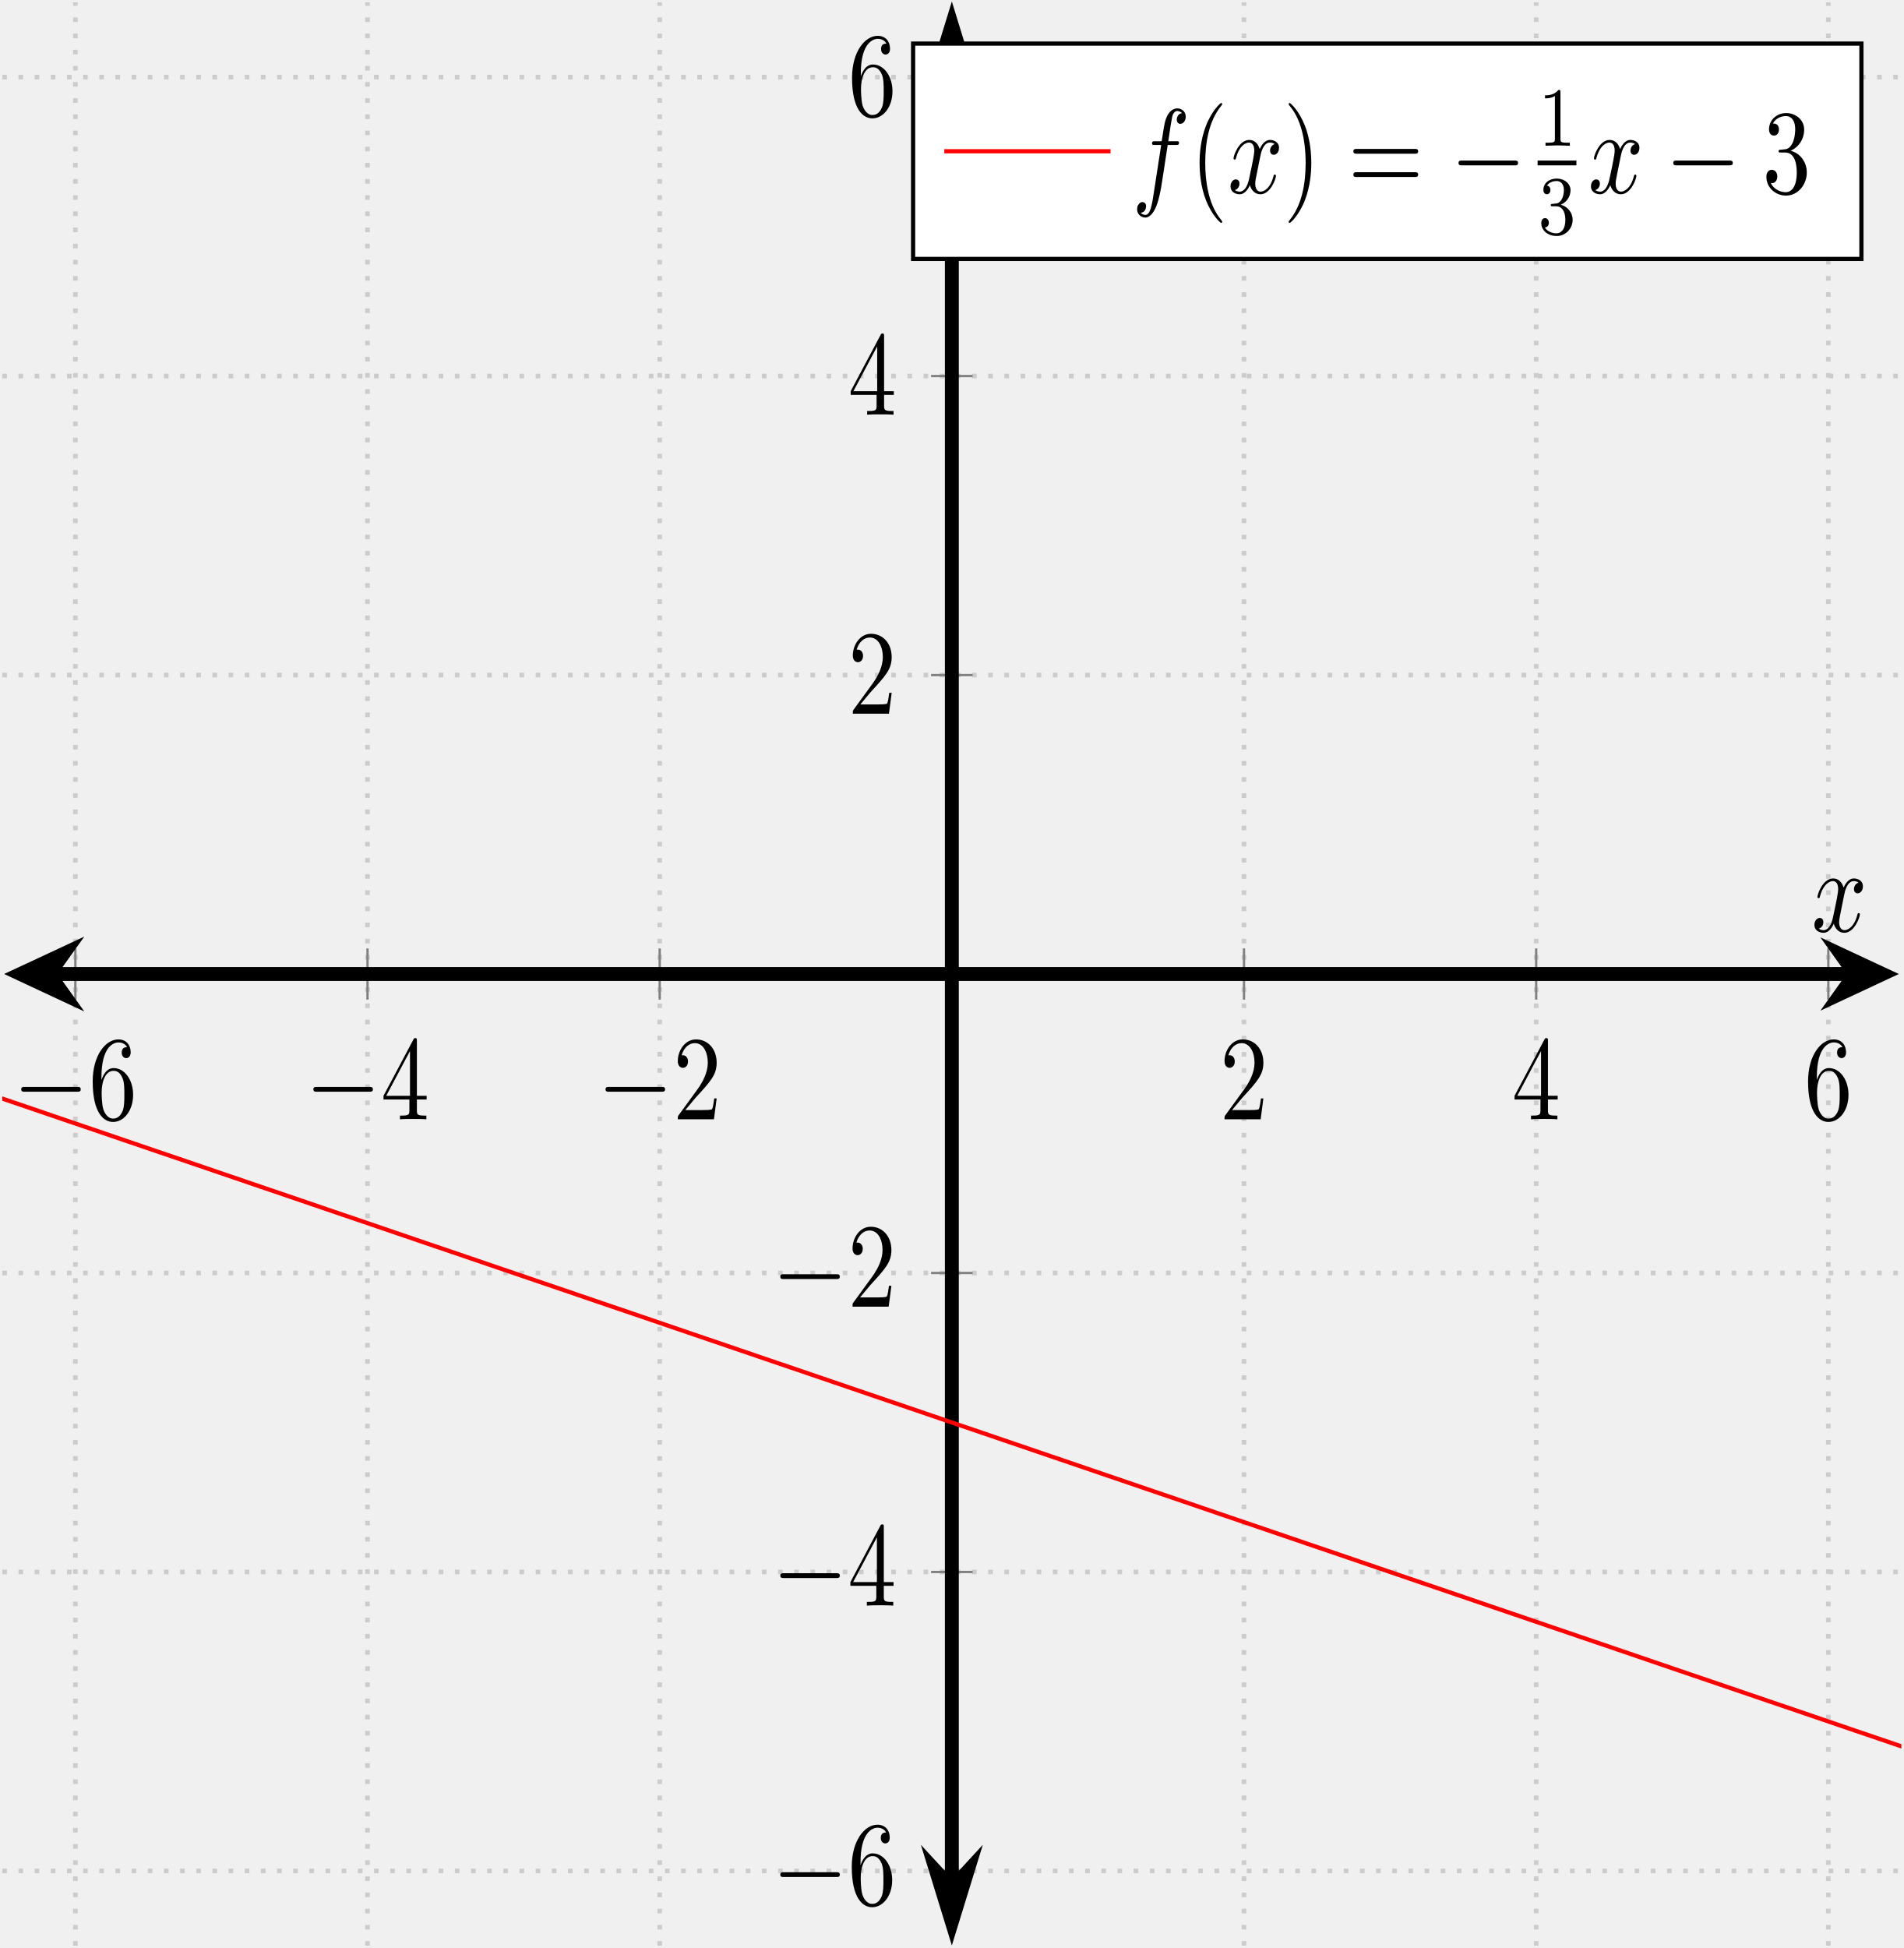
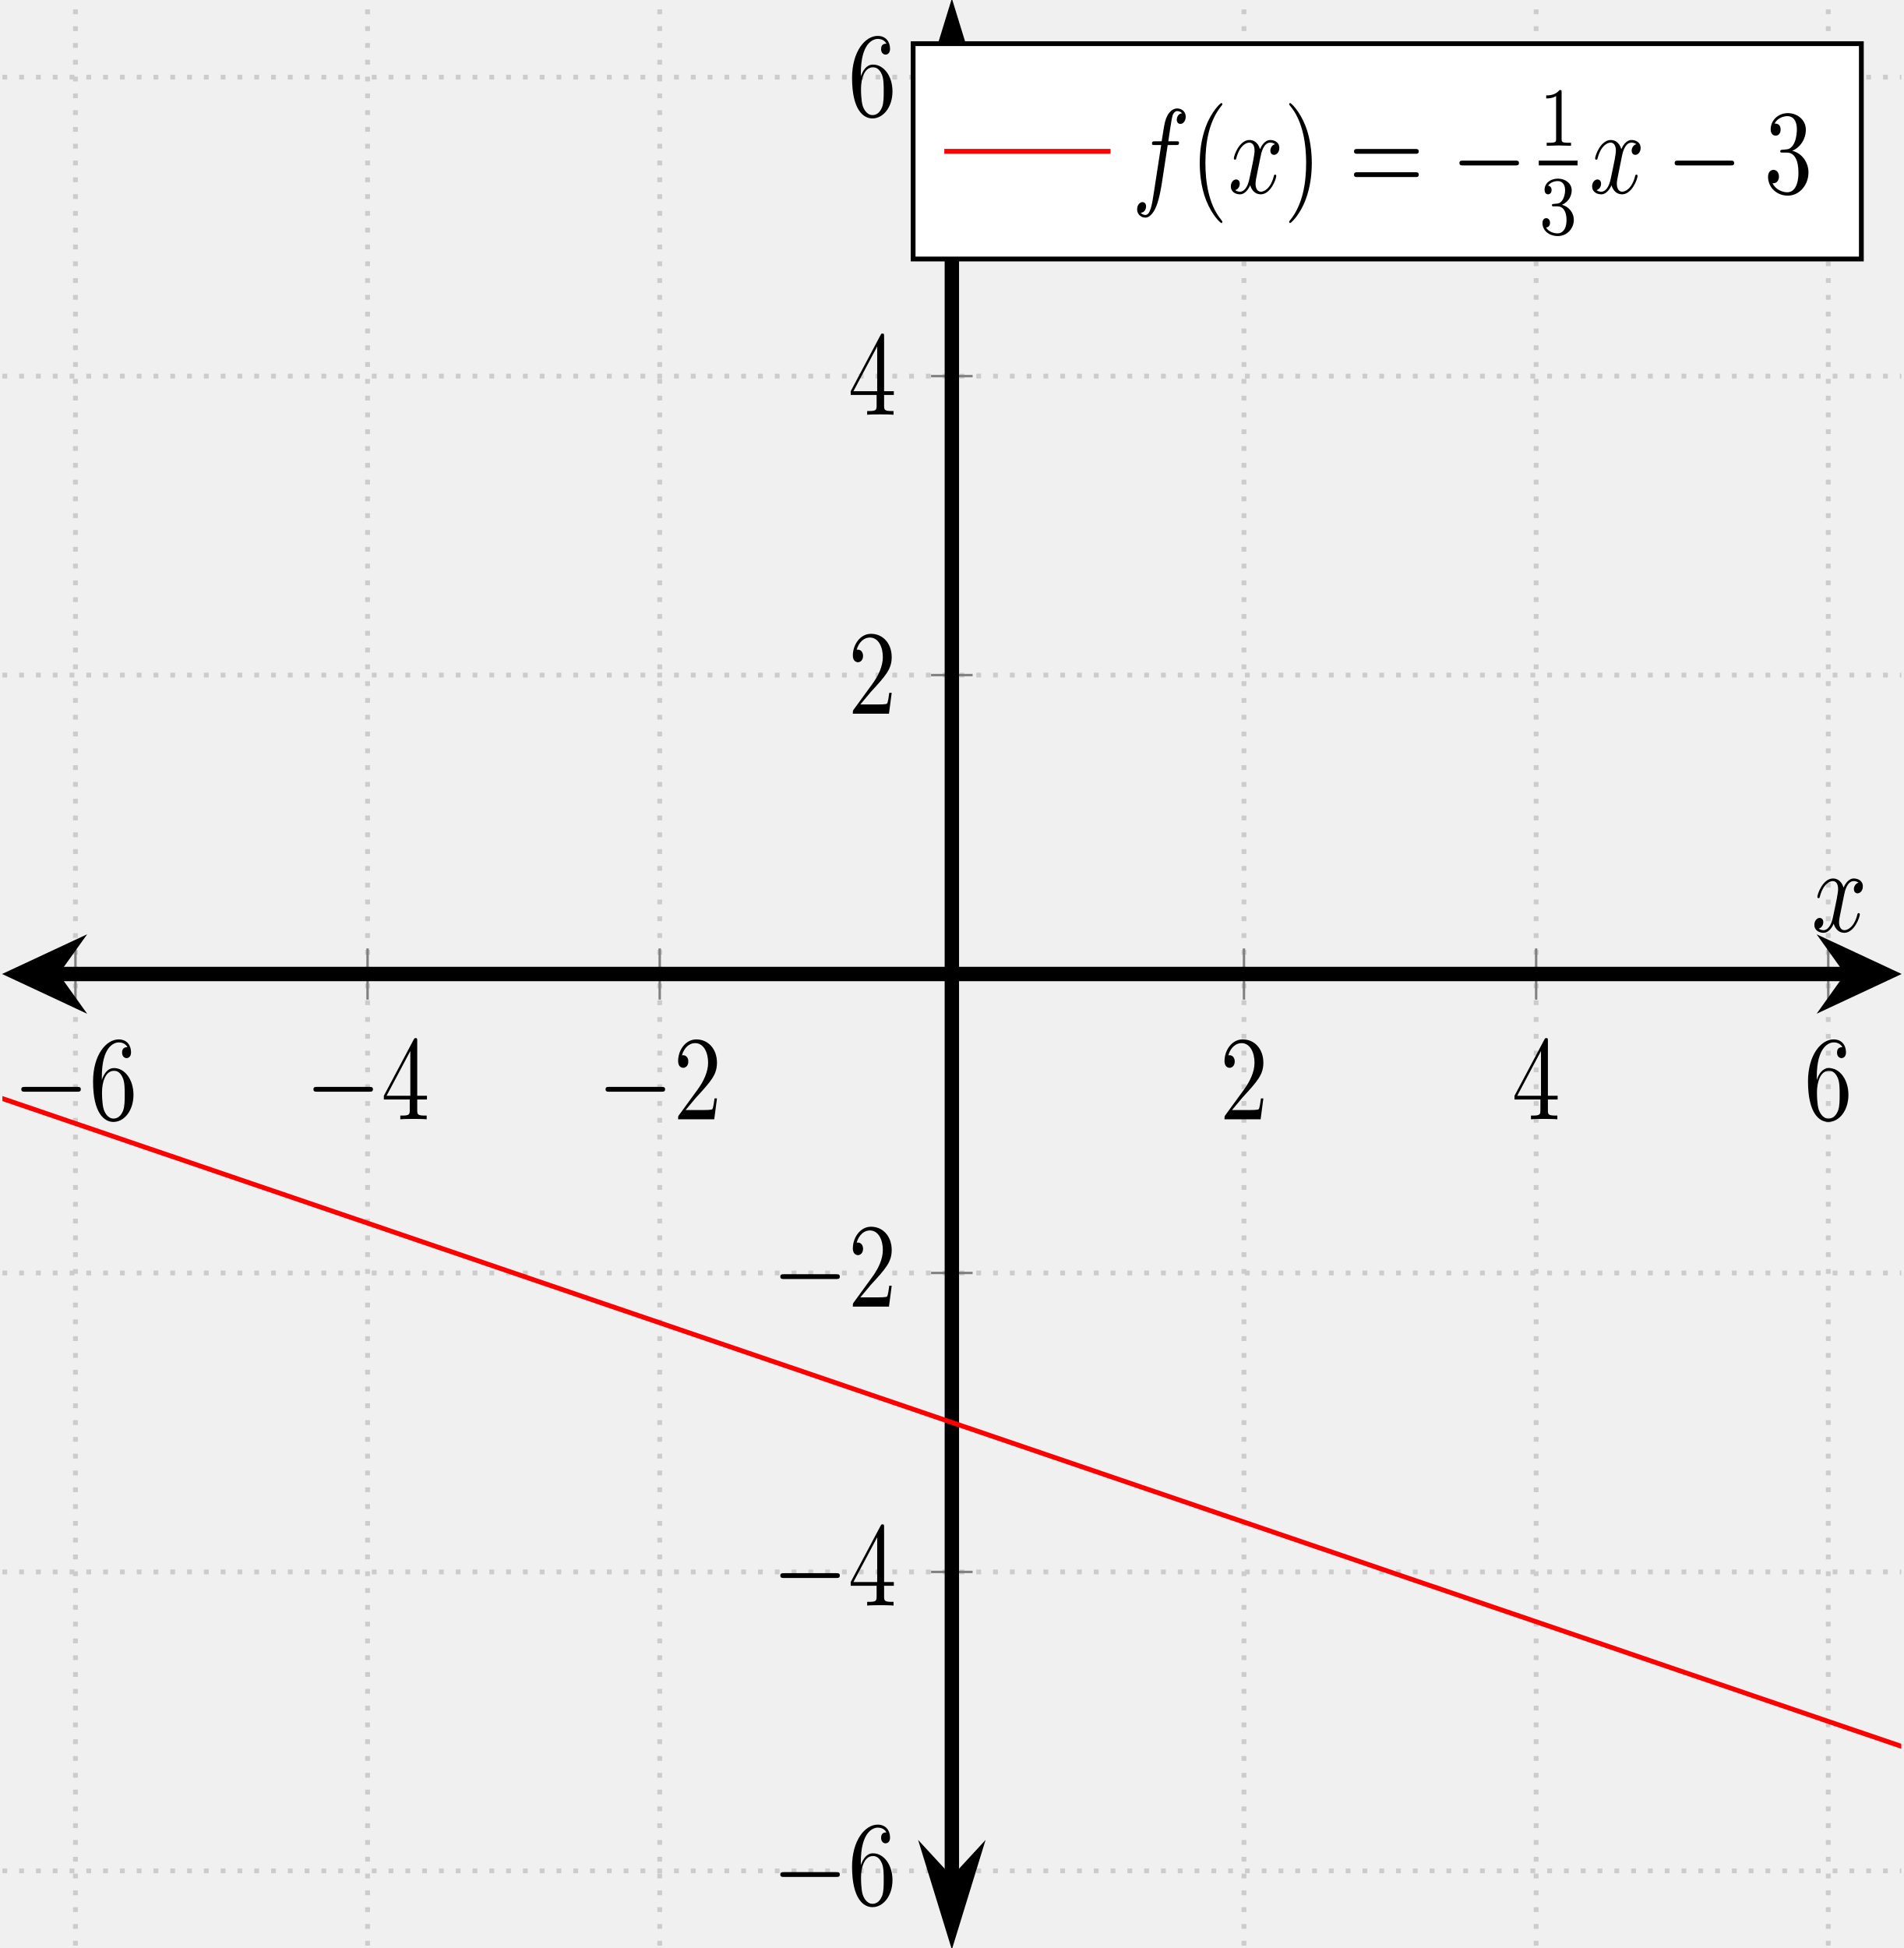
- <svg xmlns="http://www.w3.org/2000/svg" xmlns:xlink="http://www.w3.org/1999/xlink" height="225.466pt" version="1.1" viewBox="-69.764 -71.44 220.381 225.466" width="220.381pt">
+ <svg xmlns="http://www.w3.org/2000/svg" xmlns:xlink="http://www.w3.org/1999/xlink" version="1.1" width="220.399pt" height="225.485pt" viewBox="-69.774 -71.449 220.399 225.485">
  <defs>
    <clipPath id="clip1">
      <path d="M-69.496 153.758H150.348V-71.171H-69.496Z" />
    </clipPath>
-     <path d="M6.565 -2.291C6.735 -2.291 6.914 -2.291 6.914 -2.491S6.735 -2.69 6.565 -2.69H1.176C1.006 -2.69 0.827 -2.69 0.827 -2.491S1.006 -2.291 1.176 -2.291H6.565Z" id="g0-0" />
-     <path d="M2.336 -4.435C2.336 -4.624 2.322 -4.631 2.127 -4.631C1.681 -4.191 1.046 -4.184 0.76 -4.184V-3.933C0.928 -3.933 1.388 -3.933 1.771 -4.129V-0.572C1.771 -0.342 1.771 -0.251 1.074 -0.251H0.809V0C0.934 -0.007 1.792 -0.028 2.05 -0.028C2.267 -0.028 3.145 -0.007 3.299 0V-0.251H3.034C2.336 -0.251 2.336 -0.342 2.336 -0.572V-4.435Z" id="g3-49" />
-     <path d="M1.904 -2.329C2.448 -2.329 2.838 -1.953 2.838 -1.206C2.838 -0.342 2.336 -0.084 1.932 -0.084C1.653 -0.084 1.039 -0.16 0.746 -0.572C1.074 -0.586 1.151 -0.816 1.151 -0.962C1.151 -1.186 0.983 -1.346 0.767 -1.346C0.572 -1.346 0.377 -1.227 0.377 -0.941C0.377 -0.286 1.102 0.139 1.946 0.139C2.915 0.139 3.585 -0.509 3.585 -1.206C3.585 -1.75 3.138 -2.294 2.371 -2.455C3.103 -2.72 3.368 -3.243 3.368 -3.668C3.368 -4.219 2.734 -4.631 1.96 -4.631S0.593 -4.254 0.593 -3.696C0.593 -3.459 0.746 -3.327 0.955 -3.327C1.172 -3.327 1.311 -3.487 1.311 -3.682C1.311 -3.884 1.172 -4.031 0.955 -4.045C1.2 -4.352 1.681 -4.428 1.939 -4.428C2.253 -4.428 2.692 -4.275 2.692 -3.668C2.692 -3.375 2.594 -3.055 2.413 -2.838C2.183 -2.573 1.988 -2.559 1.639 -2.538C1.465 -2.525 1.451 -2.525 1.416 -2.518C1.402 -2.518 1.346 -2.504 1.346 -2.427C1.346 -2.329 1.409 -2.329 1.527 -2.329H1.904Z" id="g3-51" />
-     <path d="M3.656 -3.985H4.513C4.712 -3.985 4.812 -3.985 4.812 -4.184C4.812 -4.294 4.712 -4.294 4.543 -4.294H3.716L3.925 -5.43C3.965 -5.639 4.105 -6.346 4.164 -6.466C4.254 -6.655 4.423 -6.804 4.633 -6.804C4.672 -6.804 4.932 -6.804 5.121 -6.625C4.682 -6.585 4.583 -6.237 4.583 -6.087C4.583 -5.858 4.762 -5.738 4.951 -5.738C5.21 -5.738 5.499 -5.958 5.499 -6.336C5.499 -6.795 5.041 -7.024 4.633 -7.024C4.294 -7.024 3.666 -6.844 3.367 -5.858C3.308 -5.649 3.278 -5.549 3.039 -4.294H2.351C2.162 -4.294 2.052 -4.294 2.052 -4.105C2.052 -3.985 2.142 -3.985 2.331 -3.985H2.989L2.242 -0.05C2.062 0.917 1.893 1.823 1.375 1.823C1.335 1.823 1.086 1.823 0.897 1.644C1.355 1.614 1.445 1.255 1.445 1.106C1.445 0.877 1.265 0.757 1.076 0.757C0.817 0.757 0.528 0.976 0.528 1.355C0.528 1.803 0.966 2.042 1.375 2.042C1.923 2.042 2.321 1.455 2.501 1.076C2.819 0.448 3.049 -0.757 3.059 -0.827L3.656 -3.985Z" id="g1-102" />
-     <path d="M3.328 -3.009C3.387 -3.268 3.616 -4.184 4.314 -4.184C4.364 -4.184 4.603 -4.184 4.812 -4.055C4.533 -4.005 4.334 -3.756 4.334 -3.517C4.334 -3.357 4.443 -3.168 4.712 -3.168C4.932 -3.168 5.25 -3.347 5.25 -3.746C5.25 -4.264 4.663 -4.403 4.324 -4.403C3.746 -4.403 3.397 -3.875 3.278 -3.646C3.029 -4.304 2.491 -4.403 2.202 -4.403C1.166 -4.403 0.598 -3.118 0.598 -2.869C0.598 -2.77 0.697 -2.77 0.717 -2.77C0.797 -2.77 0.827 -2.79 0.847 -2.879C1.186 -3.935 1.843 -4.184 2.182 -4.184C2.371 -4.184 2.72 -4.095 2.72 -3.517C2.72 -3.208 2.55 -2.54 2.182 -1.146C2.022 -0.528 1.674 -0.11 1.235 -0.11C1.176 -0.11 0.946 -0.11 0.737 -0.239C0.986 -0.289 1.205 -0.498 1.205 -0.777C1.205 -1.046 0.986 -1.126 0.837 -1.126C0.538 -1.126 0.289 -0.867 0.289 -0.548C0.289 -0.09 0.787 0.11 1.225 0.11C1.883 0.11 2.242 -0.588 2.271 -0.648C2.391 -0.279 2.75 0.11 3.347 0.11C4.374 0.11 4.941 -1.176 4.941 -1.425C4.941 -1.524 4.852 -1.524 4.822 -1.524C4.732 -1.524 4.712 -1.484 4.692 -1.415C4.364 -0.349 3.686 -0.11 3.367 -0.11C2.979 -0.11 2.819 -0.428 2.819 -0.767C2.819 -0.986 2.879 -1.205 2.989 -1.644L3.328 -3.009Z" id="g1-120" />
-     <path d="M3.298 2.391C3.298 2.361 3.298 2.341 3.128 2.172C1.883 0.917 1.564 -0.966 1.564 -2.491C1.564 -4.224 1.943 -5.958 3.168 -7.203C3.298 -7.323 3.298 -7.342 3.298 -7.372C3.298 -7.442 3.258 -7.472 3.198 -7.472C3.098 -7.472 2.202 -6.795 1.614 -5.529C1.106 -4.433 0.986 -3.328 0.986 -2.491C0.986 -1.714 1.096 -0.508 1.644 0.618C2.242 1.843 3.098 2.491 3.198 2.491C3.258 2.491 3.298 2.461 3.298 2.391Z" id="g2-40" />
-     <path d="M2.879 -2.491C2.879 -3.268 2.77 -4.473 2.222 -5.599C1.624 -6.824 0.767 -7.472 0.667 -7.472C0.608 -7.472 0.568 -7.432 0.568 -7.372C0.568 -7.342 0.568 -7.323 0.757 -7.143C1.734 -6.157 2.301 -4.573 2.301 -2.491C2.301 -0.787 1.933 0.966 0.697 2.222C0.568 2.341 0.568 2.361 0.568 2.391C0.568 2.451 0.608 2.491 0.667 2.491C0.767 2.491 1.664 1.813 2.252 0.548C2.76 -0.548 2.879 -1.654 2.879 -2.491Z" id="g2-41" />
-     <path d="M1.265 -0.767L2.321 -1.793C3.875 -3.168 4.473 -3.706 4.473 -4.702C4.473 -5.838 3.577 -6.635 2.361 -6.635C1.235 -6.635 0.498 -5.719 0.498 -4.832C0.498 -4.274 0.996 -4.274 1.026 -4.274C1.196 -4.274 1.544 -4.394 1.544 -4.802C1.544 -5.061 1.365 -5.32 1.016 -5.32C0.936 -5.32 0.917 -5.32 0.887 -5.31C1.116 -5.958 1.654 -6.326 2.232 -6.326C3.138 -6.326 3.567 -5.519 3.567 -4.702C3.567 -3.905 3.068 -3.118 2.521 -2.501L0.608 -0.369C0.498 -0.259 0.498 -0.239 0.498 0H4.194L4.473 -1.734H4.224C4.174 -1.435 4.105 -0.996 4.005 -0.847C3.935 -0.767 3.278 -0.767 3.059 -0.767H1.265Z" id="g2-50" />
-     <path d="M2.889 -3.507C3.706 -3.776 4.284 -4.473 4.284 -5.26C4.284 -6.077 3.407 -6.635 2.451 -6.635C1.445 -6.635 0.687 -6.037 0.687 -5.28C0.687 -4.951 0.907 -4.762 1.196 -4.762C1.504 -4.762 1.704 -4.981 1.704 -5.27C1.704 -5.768 1.235 -5.768 1.086 -5.768C1.395 -6.257 2.052 -6.386 2.411 -6.386C2.819 -6.386 3.367 -6.167 3.367 -5.27C3.367 -5.151 3.347 -4.573 3.088 -4.135C2.79 -3.656 2.451 -3.626 2.202 -3.616C2.122 -3.606 1.883 -3.587 1.813 -3.587C1.734 -3.577 1.664 -3.567 1.664 -3.467C1.664 -3.357 1.734 -3.357 1.903 -3.357H2.341C3.158 -3.357 3.527 -2.68 3.527 -1.704C3.527 -0.349 2.839 -0.06 2.401 -0.06C1.973 -0.06 1.225 -0.229 0.877 -0.817C1.225 -0.767 1.534 -0.986 1.534 -1.365C1.534 -1.724 1.265 -1.923 0.976 -1.923C0.737 -1.923 0.418 -1.783 0.418 -1.345C0.418 -0.438 1.345 0.219 2.431 0.219C3.646 0.219 4.553 -0.687 4.553 -1.704C4.553 -2.521 3.925 -3.298 2.889 -3.507Z" id="g2-51" />
-     <path d="M2.929 -1.644V-0.777C2.929 -0.418 2.909 -0.309 2.172 -0.309H1.963V0C2.371 -0.03 2.889 -0.03 3.308 -0.03S4.254 -0.03 4.663 0V-0.309H4.453C3.716 -0.309 3.696 -0.418 3.696 -0.777V-1.644H4.692V-1.953H3.696V-6.486C3.696 -6.685 3.696 -6.745 3.537 -6.745C3.447 -6.745 3.417 -6.745 3.337 -6.625L0.279 -1.953V-1.644H2.929ZM2.989 -1.953H0.558L2.989 -5.669V-1.953Z" id="g2-52" />
-     <path d="M1.315 -3.268V-3.507C1.315 -6.027 2.55 -6.386 3.059 -6.386C3.298 -6.386 3.716 -6.326 3.935 -5.988C3.786 -5.988 3.387 -5.988 3.387 -5.539C3.387 -5.23 3.626 -5.081 3.846 -5.081C4.005 -5.081 4.304 -5.171 4.304 -5.559C4.304 -6.157 3.865 -6.635 3.039 -6.635C1.763 -6.635 0.418 -5.35 0.418 -3.148C0.418 -0.488 1.574 0.219 2.501 0.219C3.606 0.219 4.553 -0.717 4.553 -2.032C4.553 -3.298 3.666 -4.254 2.56 -4.254C1.883 -4.254 1.514 -3.746 1.315 -3.268ZM2.501 -0.06C1.873 -0.06 1.574 -0.658 1.514 -0.807C1.335 -1.275 1.335 -2.072 1.335 -2.252C1.335 -3.029 1.654 -4.025 2.55 -4.025C2.71 -4.025 3.168 -4.025 3.477 -3.407C3.656 -3.039 3.656 -2.531 3.656 -2.042C3.656 -1.564 3.656 -1.066 3.487 -0.707C3.188 -0.11 2.73 -0.06 2.501 -0.06Z" id="g2-54" />
-     <path d="M6.844 -3.258C6.994 -3.258 7.183 -3.258 7.183 -3.457S6.994 -3.656 6.854 -3.656H0.887C0.747 -3.656 0.558 -3.656 0.558 -3.457S0.747 -3.258 0.897 -3.258H6.844ZM6.854 -1.325C6.994 -1.325 7.183 -1.325 7.183 -1.524S6.994 -1.724 6.844 -1.724H0.897C0.747 -1.724 0.558 -1.724 0.558 -1.524S0.747 -1.325 0.887 -1.325H6.854Z" id="g2-61" />
+     <path id="g1-102" d="M3.656-3.985H4.513C4.712-3.985 4.812-3.985 4.812-4.184C4.812-4.294 4.712-4.294 4.543-4.294H3.716L3.925-5.43C3.965-5.639 4.105-6.346 4.164-6.466C4.254-6.655 4.423-6.804 4.633-6.804C4.672-6.804 4.932-6.804 5.121-6.625C4.682-6.585 4.583-6.237 4.583-6.087C4.583-5.858 4.762-5.738 4.951-5.738C5.21-5.738 5.499-5.958 5.499-6.336C5.499-6.795 5.041-7.024 4.633-7.024C4.294-7.024 3.666-6.844 3.367-5.858C3.308-5.649 3.278-5.549 3.039-4.294H2.351C2.162-4.294 2.052-4.294 2.052-4.105C2.052-3.985 2.142-3.985 2.331-3.985H2.989L2.242-.05C2.062 .917 1.893 1.823 1.375 1.823C1.335 1.823 1.086 1.823 .897 1.644C1.355 1.614 1.445 1.255 1.445 1.106C1.445 .877 1.265 .757 1.076 .757C.817 .757 .528 .976 .528 1.355C.528 1.803 .966 2.042 1.375 2.042C1.923 2.042 2.321 1.455 2.501 1.076C2.819 .448 3.049-.757 3.059-.827L3.656-3.985Z" />
+     <path id="g1-120" d="M3.328-3.009C3.387-3.268 3.616-4.184 4.314-4.184C4.364-4.184 4.603-4.184 4.812-4.055C4.533-4.005 4.334-3.756 4.334-3.517C4.334-3.357 4.443-3.168 4.712-3.168C4.932-3.168 5.25-3.347 5.25-3.746C5.25-4.264 4.663-4.403 4.324-4.403C3.746-4.403 3.397-3.875 3.278-3.646C3.029-4.304 2.491-4.403 2.202-4.403C1.166-4.403 .598-3.118 .598-2.869C.598-2.77 .697-2.77 .717-2.77C.797-2.77 .827-2.79 .847-2.879C1.186-3.935 1.843-4.184 2.182-4.184C2.371-4.184 2.72-4.095 2.72-3.517C2.72-3.208 2.55-2.54 2.182-1.146C2.022-.528 1.674-.11 1.235-.11C1.176-.11 .946-.11 .737-.239C.986-.289 1.205-.498 1.205-.777C1.205-1.046 .986-1.126 .837-1.126C.538-1.126 .289-.867 .289-.548C.289-.09 .787 .11 1.225 .11C1.883 .11 2.242-.588 2.271-.648C2.391-.279 2.75 .11 3.347 .11C4.374 .11 4.941-1.176 4.941-1.425C4.941-1.524 4.852-1.524 4.822-1.524C4.732-1.524 4.712-1.484 4.692-1.415C4.364-.349 3.686-.11 3.367-.11C2.979-.11 2.819-.428 2.819-.767C2.819-.986 2.879-1.205 2.989-1.644L3.328-3.009Z" />
+     <path id="g3-49" d="M2.336-4.435C2.336-4.624 2.322-4.631 2.127-4.631C1.681-4.191 1.046-4.184 .76-4.184V-3.933C.928-3.933 1.388-3.933 1.771-4.129V-.572C1.771-.342 1.771-.251 1.074-.251H.809V0C.934-.007 1.792-.028 2.05-.028C2.267-.028 3.145-.007 3.299 0V-.251H3.034C2.336-.251 2.336-.342 2.336-.572V-4.435Z" />
+     <path id="g3-51" d="M1.904-2.329C2.448-2.329 2.838-1.953 2.838-1.206C2.838-.342 2.336-.084 1.932-.084C1.653-.084 1.039-.16 .746-.572C1.074-.586 1.151-.816 1.151-.962C1.151-1.186 .983-1.346 .767-1.346C.572-1.346 .377-1.227 .377-.941C.377-.286 1.102 .139 1.946 .139C2.915 .139 3.585-.509 3.585-1.206C3.585-1.75 3.138-2.294 2.371-2.455C3.103-2.72 3.368-3.243 3.368-3.668C3.368-4.219 2.734-4.631 1.96-4.631S.593-4.254 .593-3.696C.593-3.459 .746-3.327 .955-3.327C1.172-3.327 1.311-3.487 1.311-3.682C1.311-3.884 1.172-4.031 .955-4.045C1.2-4.352 1.681-4.428 1.939-4.428C2.253-4.428 2.692-4.275 2.692-3.668C2.692-3.375 2.594-3.055 2.413-2.838C2.183-2.573 1.988-2.559 1.639-2.538C1.465-2.525 1.451-2.525 1.416-2.518C1.402-2.518 1.346-2.504 1.346-2.427C1.346-2.329 1.409-2.329 1.527-2.329H1.904Z" />
+     <path id="g2-40" d="M3.298 2.391C3.298 2.361 3.298 2.341 3.128 2.172C1.883 .917 1.564-.966 1.564-2.491C1.564-4.224 1.943-5.958 3.168-7.203C3.298-7.323 3.298-7.342 3.298-7.372C3.298-7.442 3.258-7.472 3.198-7.472C3.098-7.472 2.202-6.795 1.614-5.529C1.106-4.433 .986-3.328 .986-2.491C.986-1.714 1.096-.508 1.644 .618C2.242 1.843 3.098 2.491 3.198 2.491C3.258 2.491 3.298 2.461 3.298 2.391Z" />
+     <path id="g2-41" d="M2.879-2.491C2.879-3.268 2.77-4.473 2.222-5.599C1.624-6.824 .767-7.472 .667-7.472C.608-7.472 .568-7.432 .568-7.372C.568-7.342 .568-7.323 .757-7.143C1.733-6.157 2.301-4.573 2.301-2.491C2.301-.787 1.933 .966 .697 2.222C.568 2.341 .568 2.361 .568 2.391C.568 2.451 .608 2.491 .667 2.491C.767 2.491 1.664 1.813 2.252 .548C2.76-.548 2.879-1.654 2.879-2.491Z" />
+     <path id="g2-50" d="M1.265-.767L2.321-1.793C3.875-3.168 4.473-3.706 4.473-4.702C4.473-5.838 3.577-6.635 2.361-6.635C1.235-6.635 .498-5.719 .498-4.832C.498-4.274 .996-4.274 1.026-4.274C1.196-4.274 1.544-4.394 1.544-4.802C1.544-5.061 1.365-5.32 1.016-5.32C.936-5.32 .917-5.32 .887-5.31C1.116-5.958 1.654-6.326 2.232-6.326C3.138-6.326 3.567-5.519 3.567-4.702C3.567-3.905 3.068-3.118 2.521-2.501L.608-.369C.498-.259 .498-.239 .498 0H4.194L4.473-1.733H4.224C4.174-1.435 4.105-.996 4.005-.847C3.935-.767 3.278-.767 3.059-.767H1.265Z" />
+     <path id="g2-51" d="M2.889-3.507C3.706-3.776 4.284-4.473 4.284-5.26C4.284-6.077 3.407-6.635 2.451-6.635C1.445-6.635 .687-6.037 .687-5.28C.687-4.951 .907-4.762 1.196-4.762C1.504-4.762 1.704-4.981 1.704-5.27C1.704-5.768 1.235-5.768 1.086-5.768C1.395-6.257 2.052-6.386 2.411-6.386C2.819-6.386 3.367-6.167 3.367-5.27C3.367-5.151 3.347-4.573 3.088-4.134C2.79-3.656 2.451-3.626 2.202-3.616C2.122-3.606 1.883-3.587 1.813-3.587C1.733-3.577 1.664-3.567 1.664-3.467C1.664-3.357 1.733-3.357 1.903-3.357H2.341C3.158-3.357 3.527-2.68 3.527-1.704C3.527-.349 2.839-.06 2.401-.06C1.973-.06 1.225-.229 .877-.817C1.225-.767 1.534-.986 1.534-1.365C1.534-1.724 1.265-1.923 .976-1.923C.737-1.923 .418-1.783 .418-1.345C.418-.438 1.345 .219 2.431 .219C3.646 .219 4.553-.687 4.553-1.704C4.553-2.521 3.925-3.298 2.889-3.507Z" />
+     <path id="g2-52" d="M2.929-1.644V-.777C2.929-.418 2.909-.309 2.172-.309H1.963V0C2.371-.03 2.889-.03 3.308-.03S4.254-.03 4.663 0V-.309H4.453C3.716-.309 3.696-.418 3.696-.777V-1.644H4.692V-1.953H3.696V-6.486C3.696-6.685 3.696-6.745 3.537-6.745C3.447-6.745 3.417-6.745 3.337-6.625L.279-1.953V-1.644H2.929ZM2.989-1.953H.558L2.989-5.669V-1.953Z" />
+     <path id="g2-54" d="M1.315-3.268V-3.507C1.315-6.027 2.55-6.386 3.059-6.386C3.298-6.386 3.716-6.326 3.935-5.988C3.786-5.988 3.387-5.988 3.387-5.539C3.387-5.23 3.626-5.081 3.846-5.081C4.005-5.081 4.304-5.171 4.304-5.559C4.304-6.157 3.866-6.635 3.039-6.635C1.763-6.635 .418-5.35 .418-3.148C.418-.488 1.574 .219 2.501 .219C3.606 .219 4.553-.717 4.553-2.032C4.553-3.298 3.666-4.254 2.56-4.254C1.883-4.254 1.514-3.746 1.315-3.268ZM2.501-.06C1.873-.06 1.574-.658 1.514-.807C1.335-1.275 1.335-2.072 1.335-2.252C1.335-3.029 1.654-4.025 2.55-4.025C2.71-4.025 3.168-4.025 3.477-3.407C3.656-3.039 3.656-2.531 3.656-2.042C3.656-1.564 3.656-1.066 3.487-.707C3.188-.11 2.73-.06 2.501-.06Z" />
+     <path id="g2-61" d="M6.844-3.258C6.994-3.258 7.183-3.258 7.183-3.457S6.994-3.656 6.854-3.656H.887C.747-3.656 .558-3.656 .558-3.457S.747-3.258 .897-3.258H6.844ZM6.854-1.325C6.994-1.325 7.183-1.325 7.183-1.524S6.994-1.724 6.844-1.724H.897C.747-1.724 .558-1.724 .558-1.524S.747-1.325 .887-1.325H6.854Z" />
+     <path id="g0-0" d="M6.565-2.291C6.735-2.291 6.914-2.291 6.914-2.491S6.735-2.69 6.565-2.69H1.176C1.006-2.69 .827-2.69 .827-2.491S1.006-2.291 1.176-2.291H6.565Z" />
  </defs>
  <g id="page1">
-     <path d="M-61.039 153.758V-71.171M-27.219 153.758V-71.171M6.605 153.758V-71.171M74.246 153.758V-71.171M108.071 153.758V-71.171M141.891 153.758V-71.171" fill="none" stroke="#cccccc" stroke-dasharray="0.535,1.336" stroke-miterlimit="10.037" stroke-width="0.537" />
-     <path d="M-69.496 145.106H150.348M-69.496 110.504H150.348M-69.496 75.898H150.348M-69.496 6.692H150.348M-69.496 -27.914H150.348M-69.496 -62.519H150.348" fill="none" stroke="#cccccc" stroke-dasharray="0.535,1.336" stroke-miterlimit="10.037" stroke-width="0.537" />
-     <path d="M-61.039 44.258V38.332M-27.219 44.258V38.332M6.605 44.258V38.332M74.246 44.258V38.332M108.071 44.258V38.332M141.891 44.258V38.332" fill="none" stroke="#808080" stroke-miterlimit="10.037" stroke-width="0.268" />
-     <path d="M38.019 145.106H42.832M38.019 110.504H42.832M38.019 75.898H42.832M38.019 6.692H42.832M38.019 -27.914H42.832M38.019 -62.519H42.832" fill="none" stroke="#808080" stroke-miterlimit="10.037" stroke-width="0.268" />
-     <path d="M-63.66 41.293H144.512" fill="none" stroke="#000000" stroke-miterlimit="10.037" stroke-width="1.61" />
+     <path d="M-61.039 153.758V-71.171M-27.219 153.758V-71.171M6.605 153.758V-71.171M74.246 153.758V-71.171M108.071 153.758V-71.171M141.891 153.758V-71.171" stroke="#ccc" fill="none" stroke-width=".555" stroke-miterlimit="10" stroke-dasharray=".555 1.389" />
+     <path d="M-69.496 145.106H150.348M-69.496 110.504H150.348M-69.496 75.899H150.348M-69.496 6.692H150.348M-69.496-27.914H150.348M-69.496-62.519H150.348" stroke="#ccc" fill="none" stroke-width=".555" stroke-miterlimit="10" stroke-dasharray=".555 1.389" />
+     <path d="M-61.039 44.258V38.332M-27.219 44.258V38.332M6.605 44.258V38.332M74.246 44.258V38.332M108.071 44.258V38.332M141.891 44.258V38.332" stroke="#808080" fill="none" stroke-width=".278" stroke-miterlimit="10" />
+     <path d="M38.019 145.106H42.832M38.019 110.504H42.832M38.019 75.899H42.832M38.019 6.692H42.832M38.019-27.914H42.832M38.019-62.519H42.832" stroke="#808080" fill="none" stroke-width=".278" stroke-miterlimit="10" />
+     <path d="M-63.66 41.293H144.512" stroke="#000" fill="none" stroke-width="1.666" stroke-miterlimit="10" />
    <path d="M-67.566 41.293L-62.207 43.797L-63.996 41.293L-62.207 38.793Z" />
-     <path d="M-67.566 41.293L-62.207 43.797L-63.996 41.293L-62.207 38.793Z" fill="none" stroke="#000000" stroke-miterlimit="10.037" stroke-width="1.456" />
+     <path d="M-67.566 41.293L-62.207 43.797L-63.996 41.293L-62.207 38.793Z" stroke="#000" fill="none" stroke-width="1.666" stroke-miterlimit="10" />
    <path d="M148.422 41.293L143.062 38.793L144.847 41.293L143.062 43.797Z" />
-     <path d="M148.422 41.293L143.062 38.793L144.847 41.293L143.062 43.797Z" fill="none" stroke="#000000" stroke-miterlimit="10.037" stroke-width="1.383" />
-     <path d="M40.426 146.57V-63.984" fill="none" stroke="#000000" stroke-miterlimit="10.037" stroke-width="1.61" />
-     <path d="M40.426 151.387L42.457 144.785L40.426 146.988L38.395 144.785Z" />
-     <path d="M40.426 151.387L42.457 144.785L40.426 146.988L38.395 144.785Z" fill="none" stroke="#000000" stroke-miterlimit="10.037" stroke-width="1.381" />
-     <path d="M40.426 -68.797L38.395 -62.195L40.426 -64.398L42.457 -62.195Z" />
-     <path d="M40.426 -68.797L38.395 -62.195L40.426 -64.398L42.457 -62.195Z" fill="none" stroke="#000000" stroke-miterlimit="10.037" stroke-width="1.454" />
-     <g transform="matrix(1.13165 0 0 1.39377 16.6812 -155.567)">
-       <use x="-75.044" xlink:href="#g0-0" y="153.31" />
-       <use x="-67.324" xlink:href="#g2-54" y="153.31" />
+     <path d="M148.422 41.293L143.062 38.793L144.847 41.293L143.062 43.797Z" stroke="#000" fill="none" stroke-width="1.666" stroke-miterlimit="10" />
+     <path d="M40.426 146.57V-63.984" stroke="#000" fill="none" stroke-width="1.666" stroke-miterlimit="10" />
+     <path d="M40.426 151.387L42.457 144.785L40.426 146.988L38.394 144.785Z" />
+     <path d="M40.426 151.387L42.457 144.785L40.426 146.988L38.394 144.785Z" stroke="#000" fill="none" stroke-width="1.666" stroke-miterlimit="10" />
+     <path d="M40.426-68.797L38.394-62.195L40.426-64.398L42.457-62.195Z" />
+     <path d="M40.426-68.797L38.394-62.195L40.426-64.398L42.457-62.195Z" stroke="#000" fill="none" stroke-width="1.666" stroke-miterlimit="10" />
+     <g transform="matrix(1.13165 0 0 1.39377 16.68123 -155.5675)">
+       <use x="-75.044" y="153.31" xlink:href="#g0-0" />
+       <use x="-67.295" y="153.31" xlink:href="#g2-54" />
    </g>
-     <g transform="matrix(1.13165 0 0 1.39377 50.5029 -155.567)">
-       <use x="-75.044" xlink:href="#g0-0" y="153.31" />
-       <use x="-67.324" xlink:href="#g2-52" y="153.31" />
+     <g transform="matrix(1.13165 0 0 1.39377 50.50293 -155.5675)">
+       <use x="-75.044" y="153.31" xlink:href="#g0-0" />
+       <use x="-67.295" y="153.31" xlink:href="#g2-52" />
    </g>
-     <g transform="matrix(1.13165 0 0 1.39377 84.3247 -155.567)">
-       <use x="-75.044" xlink:href="#g0-0" y="153.31" />
-       <use x="-67.324" xlink:href="#g2-50" y="153.31" />
+     <g transform="matrix(1.13165 0 0 1.39377 84.32466 -155.5675)">
+       <use x="-75.044" y="153.31" xlink:href="#g0-0" />
+       <use x="-67.295" y="153.31" xlink:href="#g2-50" />
    </g>
-     <g transform="matrix(1.13165 0 0 1.39377 156.353 -155.568)">
-       <use x="-75.044" xlink:href="#g2-50" y="153.31" />
+     <g transform="matrix(1.13165 0 0 1.39377 156.3526 -155.5676)">
+       <use x="-75.044" y="153.31" xlink:href="#g2-50" />
    </g>
-     <g transform="matrix(1.13165 0 0 1.39377 190.174 -155.568)">
-       <use x="-75.044" xlink:href="#g2-52" y="153.31" />
+     <g transform="matrix(1.13165 0 0 1.39377 190.1744 -155.5676)">
+       <use x="-75.044" y="153.31" xlink:href="#g2-52" />
    </g>
-     <g transform="matrix(1.13165 0 0 1.39377 223.996 -155.568)">
-       <use x="-75.044" xlink:href="#g2-54" y="153.31" />
+     <g transform="matrix(1.13165 0 0 1.39377 223.9964 -155.5676)">
+       <use x="-75.044" y="153.31" xlink:href="#g2-54" />
    </g>
-     <g transform="matrix(1.13165 0 0 1.39377 104.554 -64.6759)">
-       <use x="-75.044" xlink:href="#g0-0" y="153.31" />
-       <use x="-67.324" xlink:href="#g2-54" y="153.31" />
+     <g transform="matrix(1.13165 0 0 1.39377 104.5543 -64.67588)">
+       <use x="-75.044" y="153.31" xlink:href="#g0-0" />
+       <use x="-67.295" y="153.31" xlink:href="#g2-54" />
    </g>
-     <g transform="matrix(1.13165 0 0 1.39377 104.554 -99.2809)">
-       <use x="-75.044" xlink:href="#g0-0" y="153.31" />
-       <use x="-67.324" xlink:href="#g2-52" y="153.31" />
+     <g transform="matrix(1.13165 0 0 1.39377 104.5543 -99.28088)">
+       <use x="-75.044" y="153.31" xlink:href="#g0-0" />
+       <use x="-67.295" y="153.31" xlink:href="#g2-52" />
    </g>
-     <g transform="matrix(1.13165 0 0 1.39377 104.554 -133.885)">
-       <use x="-75.044" xlink:href="#g0-0" y="153.31" />
-       <use x="-67.324" xlink:href="#g2-50" y="153.31" />
+     <g transform="matrix(1.13165 0 0 1.39377 104.5543 -133.885)">
+       <use x="-75.044" y="153.31" xlink:href="#g0-0" />
+       <use x="-67.295" y="153.31" xlink:href="#g2-50" />
    </g>
-     <g transform="matrix(1.13165 0 0 1.39377 113.323 -202.515)">
-       <use x="-75.044" xlink:href="#g2-50" y="153.31" />
+     <g transform="matrix(1.13165 0 0 1.39377 113.3233 -202.5151)">
+       <use x="-75.044" y="153.31" xlink:href="#g2-50" />
    </g>
-     <g transform="matrix(1.13165 0 0 1.39377 113.323 -237.119)">
-       <use x="-75.044" xlink:href="#g2-52" y="153.31" />
+     <g transform="matrix(1.13165 0 0 1.39377 113.3233 -237.1195)">
+       <use x="-75.044" y="153.31" xlink:href="#g2-52" />
    </g>
-     <g transform="matrix(1.13165 0 0 1.39377 113.323 -271.724)">
-       <use x="-75.044" xlink:href="#g2-54" y="153.31" />
+     <g transform="matrix(1.13165 0 0 1.39377 113.3233 -271.7238)">
+       <use x="-75.044" y="153.31" xlink:href="#g2-54" />
    </g>
-     <path clip-path="url(#clip1)" d="M-77.949 52.828L-75.559 53.645L-73.168 54.461L-70.777 55.277L-68.387 56.09L-65.992 56.906L-63.602 57.723L-61.211 58.539L-58.82 59.352L-56.43 60.168L-54.039 60.984L-51.648 61.801L-49.254 62.613L-46.863 63.43L-44.473 64.246L-42.082 65.062L-39.691 65.879L-37.301 66.691L-34.91 67.508L-32.516 68.324L-30.125 69.141L-27.734 69.953L-25.344 70.77L-22.953 71.586L-20.563 72.402L-18.172 73.215L-15.777 74.031L-13.387 74.848L-10.996 75.664L-8.605 76.481L-6.215 77.293L-3.824 78.109L-1.434 78.926L0.961 79.742L3.352 80.555L5.742 81.371L8.133 82.188L10.523 83.004L12.914 83.817L15.305 84.633L17.699 85.449L20.09 86.266L22.48 87.078L24.871 87.895L27.262 88.711L29.652 89.527L32.047 90.344L34.437 91.156L36.828 91.973L39.219 92.789L41.609 93.606L44 94.418L46.391 95.234L48.785 96.051L51.176 96.867L53.566 97.68L55.957 98.496L58.348 99.313L60.738 100.129L63.129 100.945L65.524 101.758L67.914 102.574L70.305 103.391L72.695 104.207L75.086 105.02L77.477 105.836L79.868 106.652L82.262 107.469L84.652 108.281L87.043 109.098L89.433 109.914L91.825 110.731L94.215 111.547L96.606 112.359L99.001 113.176L101.39 113.992L103.782 114.809L106.172 115.621L108.563 116.438L110.953 117.254L113.344 118.07L115.739 118.883L118.129 119.699L120.52 120.516L122.91 121.332L125.301 122.149L127.691 122.961L130.086 123.777L132.477 124.594L134.867 125.41L137.258 126.223L139.648 127.039L142.039 127.855L144.429 128.672L146.824 129.485L149.215 130.301L151.605 131.117L153.996 131.934L156.386 132.75L158.778 133.563" fill="none" stroke="#ff0000" stroke-miterlimit="10.037" stroke-width="0.485" />
-     <g transform="matrix(1.13165 0 0 1.39377 224.876 -177.307)">
-       <use x="-75.044" xlink:href="#g1-120" y="153.31" />
+     <path d="M-77.949 52.828L-75.559 53.645L-73.168 54.461L-70.777 55.277L-68.387 56.09L-65.992 56.906L-63.602 57.723L-61.211 58.539L-58.82 59.352L-56.43 60.168L-54.039 60.984L-51.648 61.801L-49.254 62.613L-46.863 63.43L-44.473 64.246L-42.082 65.063L-39.691 65.879L-37.301 66.691L-34.91 67.508L-32.516 68.324L-30.125 69.141L-27.734 69.953L-25.344 70.77L-22.953 71.586L-20.563 72.402L-18.172 73.215L-15.777 74.031L-13.387 74.848L-10.996 75.664L-8.605 76.481L-6.215 77.293L-3.824 78.109L-1.434 78.926L.961 79.742L3.352 80.555L5.742 81.371L8.133 82.188L10.523 83.004L12.914 83.817L15.305 84.633L17.699 85.449L20.09 86.266L22.48 87.078L24.871 87.895L27.262 88.711L29.652 89.527L32.047 90.344L34.437 91.156L36.828 91.973L39.219 92.789L41.609 93.606L44 94.418L46.391 95.234L48.785 96.051L51.176 96.867L53.566 97.68L55.957 98.496L58.348 99.313L60.738 100.129L63.129 100.945L65.524 101.758L67.914 102.574L70.305 103.391L72.695 104.207L75.086 105.02L77.476 105.836L79.868 106.652L82.262 107.469L84.652 108.281L87.043 109.098L89.433 109.914L91.825 110.731L94.215 111.547L96.606 112.359L99 113.176L101.39 113.992L103.782 114.809L106.172 115.621L108.563 116.438L110.953 117.254L113.344 118.07L115.739 118.883L118.129 119.699L120.52 120.516L122.91 121.332L125.301 122.149L127.691 122.961L130.086 123.777L132.477 124.594L134.867 125.41L137.258 126.223L139.648 127.039L142.039 127.855L144.429 128.672L146.824 129.485L149.215 130.301L151.605 131.117L153.996 131.934L156.386 132.75L158.778 133.563" stroke="#f00" fill="none" stroke-width=".555" stroke-miterlimit="10" clip-path="url(#clip1)" />
+     <g transform="matrix(1.13165 0 0 1.39377 224.8764 -177.3069)">
+       <use x="-75.044" y="153.31" xlink:href="#g1-120" />
    </g>
-     <g transform="matrix(1.13165 0 0 1.39377 129.357 -269.578)">
-       <use x="-75.044" xlink:href="#g1-102" y="153.31" />
-       <use x="-69.112" xlink:href="#g2-40" y="153.31" />
-       <use x="-65.252" xlink:href="#g1-120" y="153.31" />
-       <use x="-59.58" xlink:href="#g2-41" y="153.31" />
+     <g transform="matrix(1.13165 0 0 1.39377 129.3573 -269.5783)">
+       <use x="-75.044" y="153.31" xlink:href="#g1-102" />
+       <use x="-69.094" y="153.31" xlink:href="#g2-40" />
+       <use x="-65.22" y="153.31" xlink:href="#g1-120" />
+       <use x="-59.526" y="153.31" xlink:href="#g2-41" />
    </g>
-     <path d="M35.941 -41.469H145.723V-66.395H35.941Z" fill="#ffffff" />
-     <path d="M35.941 -41.469H145.723V-66.395H35.941Z" fill="none" stroke="#000000" stroke-miterlimit="10.037" stroke-width="0.485" />
-     <path d="M39.551 -53.934H49.176H58.797" fill="none" stroke="#ff0000" stroke-miterlimit="10.037" stroke-width="0.485" />
-     <g transform="matrix(1.13165 0 0 1.39377 84.8449 -262.786)">
-       <use x="-20.826" xlink:href="#g1-102" y="153.31" />
-       <use x="-14.894" xlink:href="#g2-40" y="153.31" />
-       <use x="-11.034" xlink:href="#g1-120" y="153.31" />
-       <use x="-5.361" xlink:href="#g2-41" y="153.31" />
-       <use x="1.266" xlink:href="#g2-61" y="153.31" />
-       <use x="11.753" xlink:href="#g0-0" y="153.31" />
-       <use x="20.669" xlink:href="#g3-49" y="149.388" />
-       <use x="20.669" xlink:href="#g3-51" y="156.746" />
-       <use x="25.835" xlink:href="#g1-120" y="153.31" />
-       <use x="33.722" xlink:href="#g0-0" y="153.31" />
-       <use x="43.655" xlink:href="#g2-51" y="153.31" />
+     <path d="M35.942-41.469H145.723V-66.395H35.942Z" fill="#fff" />
+     <path d="M35.942-41.469H145.723V-66.395H35.942Z" stroke="#000" fill="none" stroke-width=".555" stroke-miterlimit="10" />
+     <path d="M39.551-53.934H49.176H58.797" stroke="#f00" fill="none" stroke-width=".555" stroke-miterlimit="10" />
+     <g transform="matrix(1.13165 0 0 1.39377 84.84488 -262.7863)">
+       <use x="-20.825" y="153.31" xlink:href="#g1-102" />
+       <use x="-14.876" y="153.31" xlink:href="#g2-40" />
+       <use x="-11.001" y="153.31" xlink:href="#g1-120" />
+       <use x="-5.307" y="153.31" xlink:href="#g2-41" />
+       <use x="1.334" y="153.31" xlink:href="#g2-61" />
+       <use x="11.851" y="153.31" xlink:href="#g0-0" />
+       <use x="20.795" y="149.388" xlink:href="#g3-49" />
    </g>
-     <rect height="0.398" transform="matrix(1.13165 0 0 1.39377 84.8449 -262.786)" width="3.971" x="20.669" y="150.62" />
+     <rect x="20.795" y="150.62" height=".398" width="3.971" transform="matrix(1.13165 0 0 1.39377 84.84488 -262.7863)" />
+     <g transform="matrix(1.13165 0 0 1.39377 84.84488 -262.7863)">
+       <use x="20.795" y="156.746" xlink:href="#g3-51" />
+       <use x="25.962" y="153.31" xlink:href="#g1-120" />
+       <use x="33.869" y="153.31" xlink:href="#g0-0" />
+       <use x="43.832" y="153.31" xlink:href="#g2-51" />
+     </g>
  </g>
</svg>
